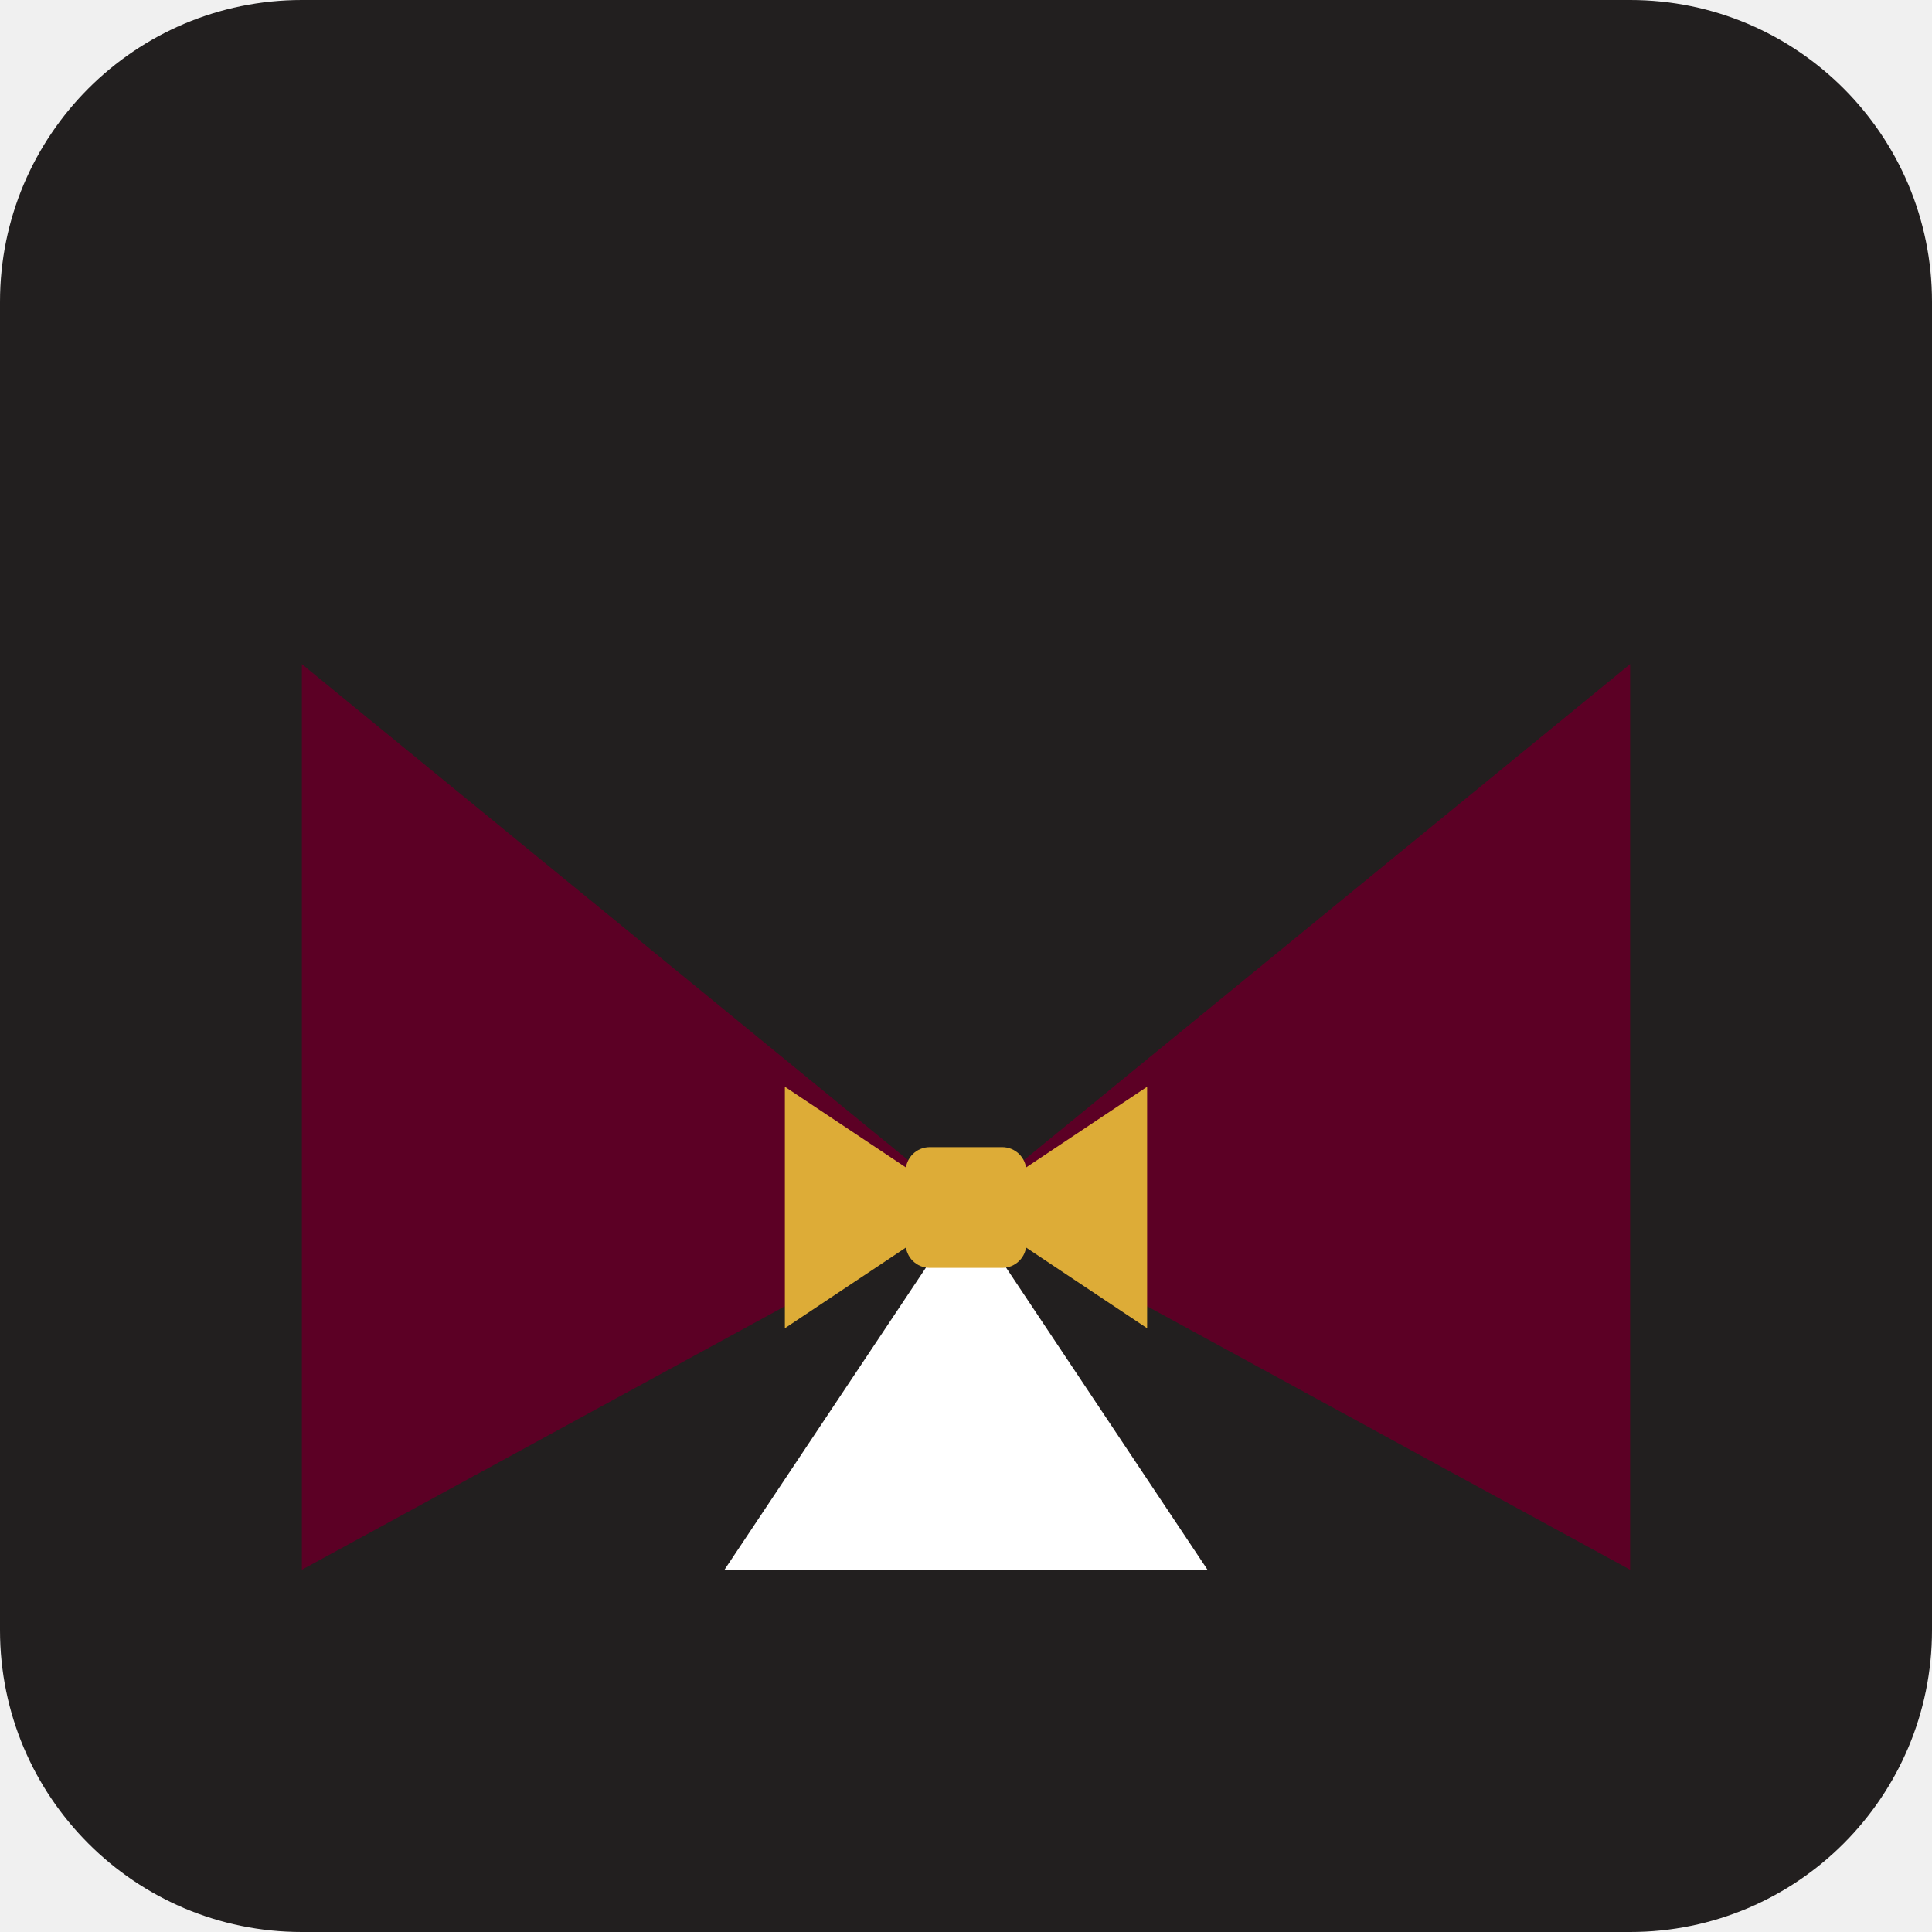
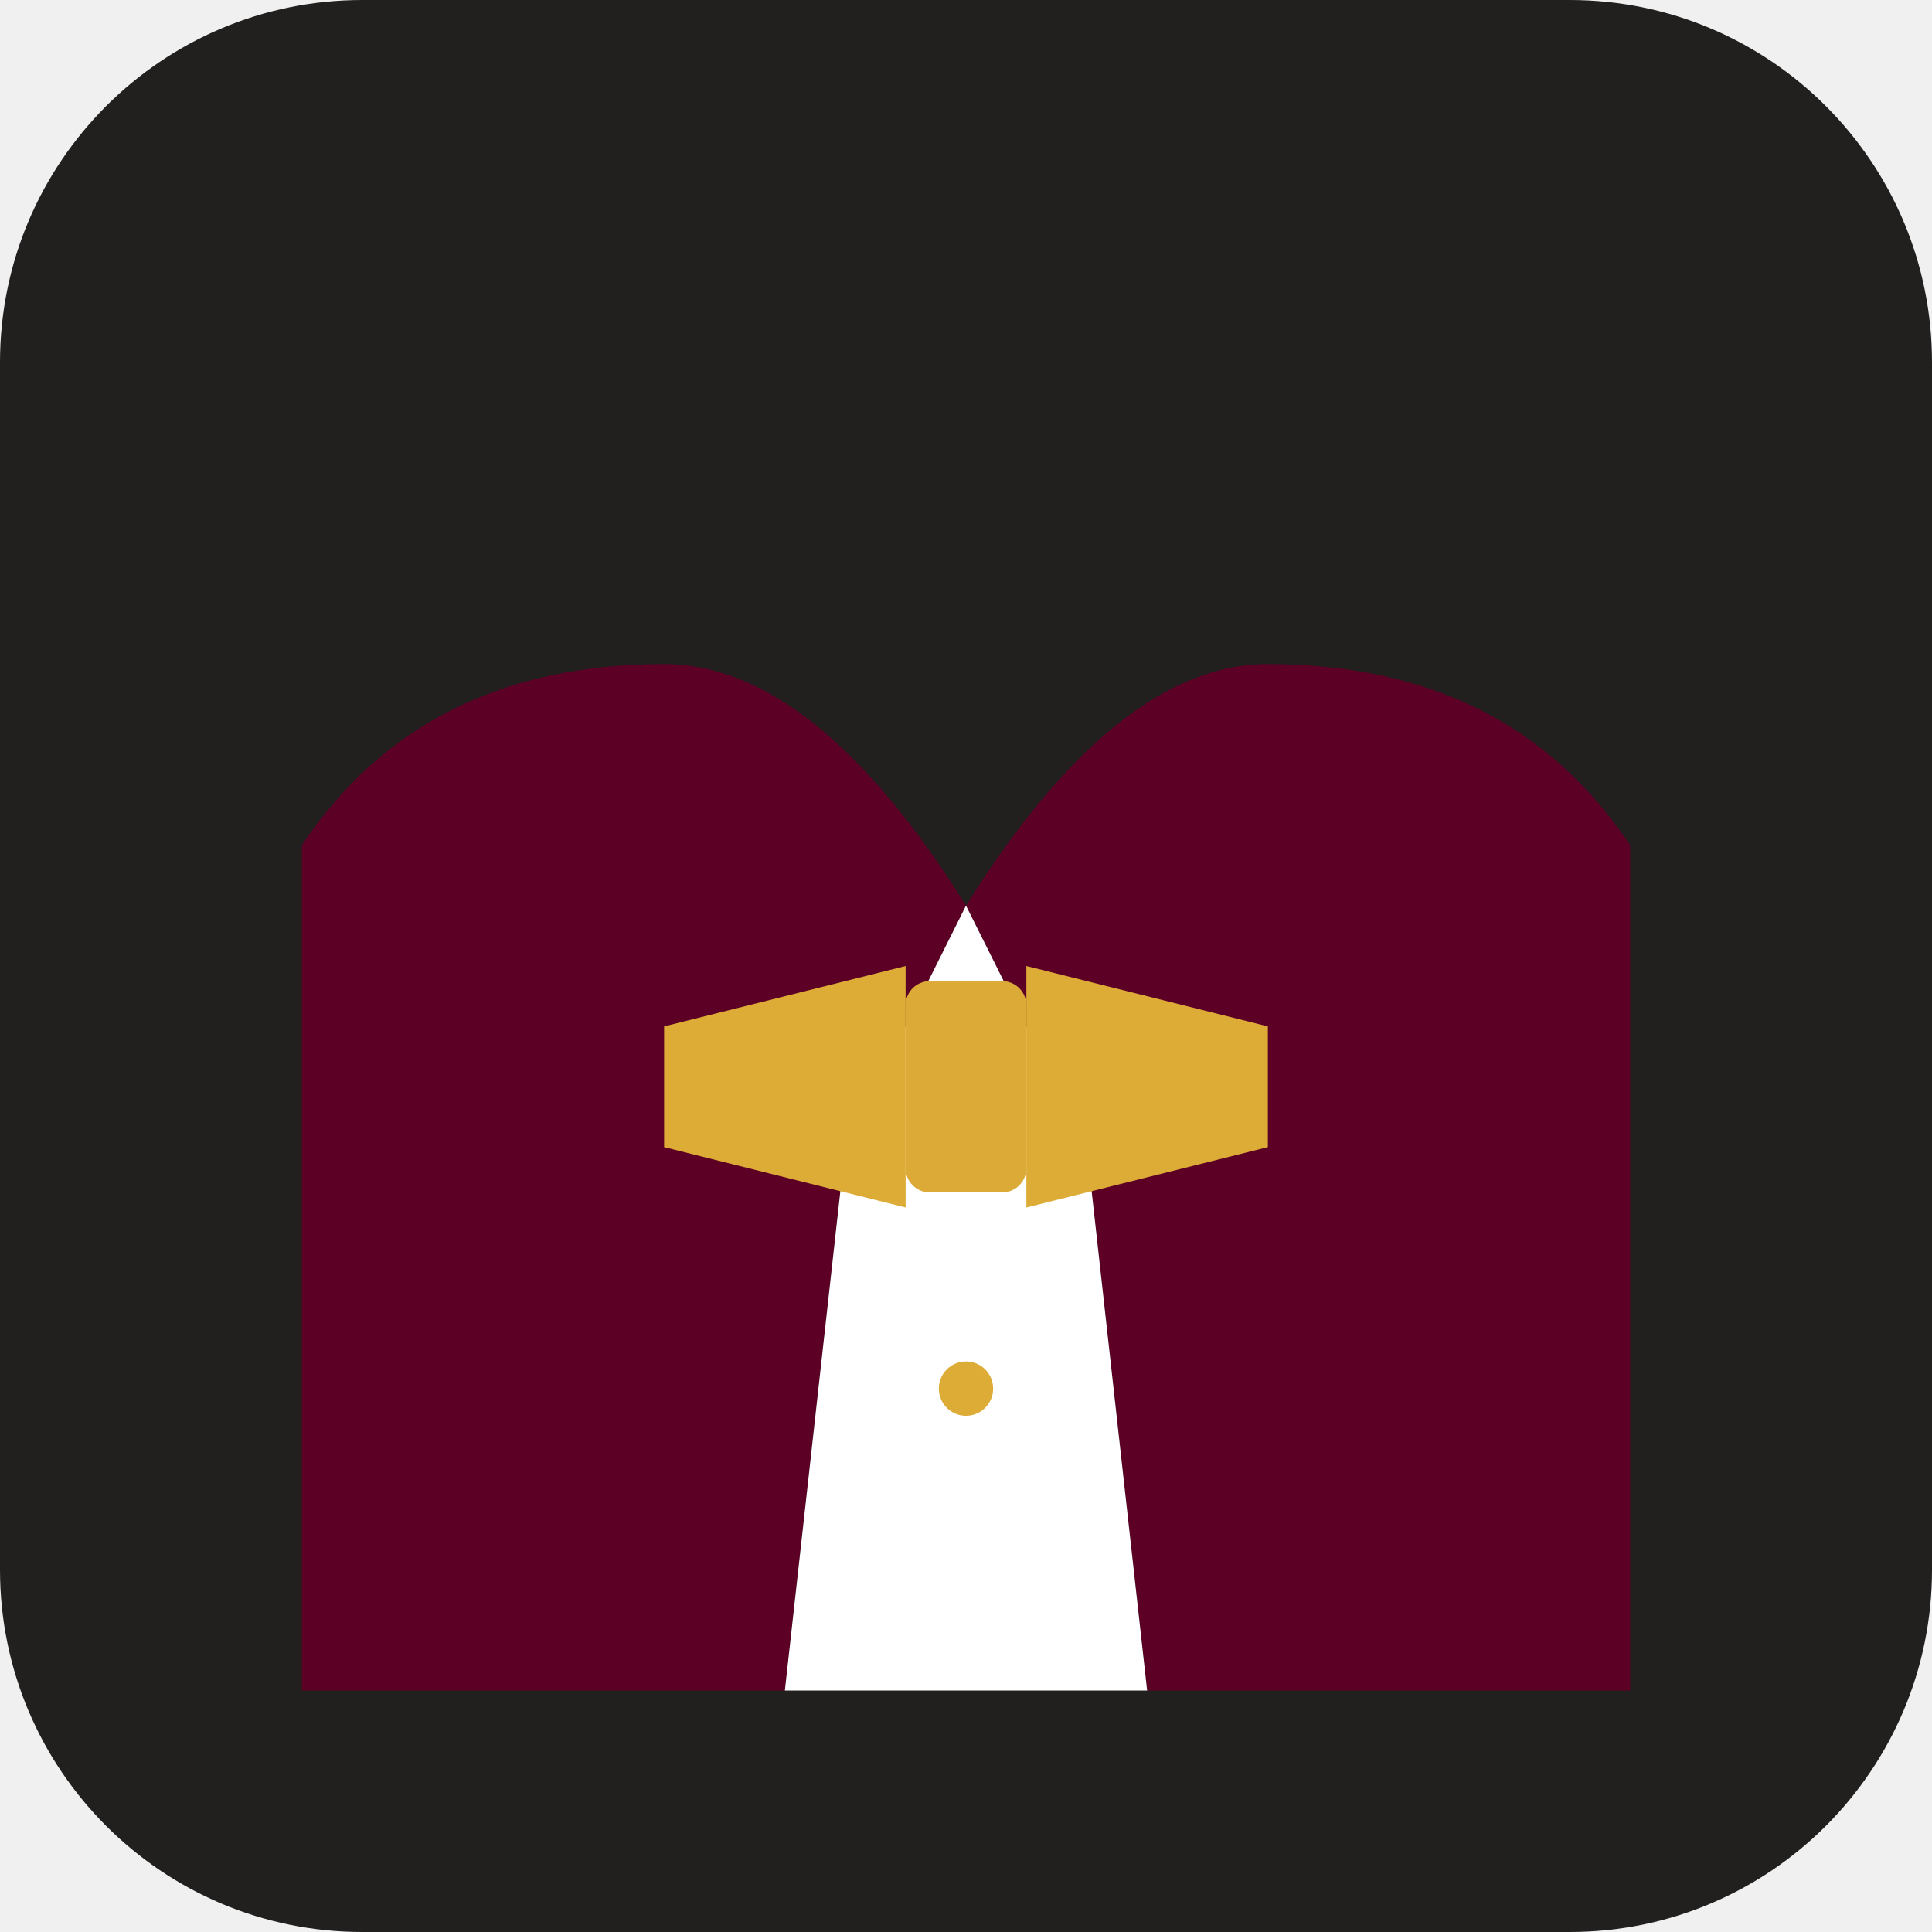
<svg xmlns="http://www.w3.org/2000/svg" viewBox="0 0 64 64" role="img" aria-label="tti-ux">
-   <rect width="64" height="64" rx="10" fill="#221F1F" />
-   <path d="M10 52 L10 22 L32 40 Z" fill="#5C0025" />
-   <path d="M54 52 L54 22 L32 40 Z" fill="#5C0025" />
-   <path d="M24 52 L32 40 L40 52 Z" fill="#FFFFFF" />
-   <path d="M26 36 L32 40 L26 44 Z" fill="#DDAC37" />
-   <path d="M38 36 L32 40 L38 44 Z" fill="#DDAC37" />
-   <rect x="30" y="38" width="4" height="4" rx="0.8" fill="#DDAC37" />
-   <circle cx="32" cy="40" r="1.2" fill="#DDAC37" />
+   <rect width="64" height="64" rx="12" fill="#221F1F" />
+   <path d="M 10 56        L 10 28        Q 14 22 22 22        Q 27 22 32 30        L 28 38        L 26 56        Z" fill="#5C0025" />
+   <path d="M 54 56        L 54 28        Q 50 22 42 22        Q 37 22 32 30        L 36 38        L 38 56        Z" fill="#5C0025" />
+   <path d="M 28 38        L 32 30        L 36 38        L 38 56        L 26 56        Z" fill="#FFFFFF" />
+   <path d="M 22 34        L 30 32        L 30 40        L 22 38        Z" fill="#DDAC37" />
+   <path d="M 42 34        L 34 32        L 34 40        L 42 38        Z" fill="#DDAC37" />
+   <rect x="30" y="32.5" width="4" height="7" rx="0.8" fill="#DCAA37" />
+   <circle cx="32" cy="46" r="0.9" fill="#DDAC37" />
</svg>
